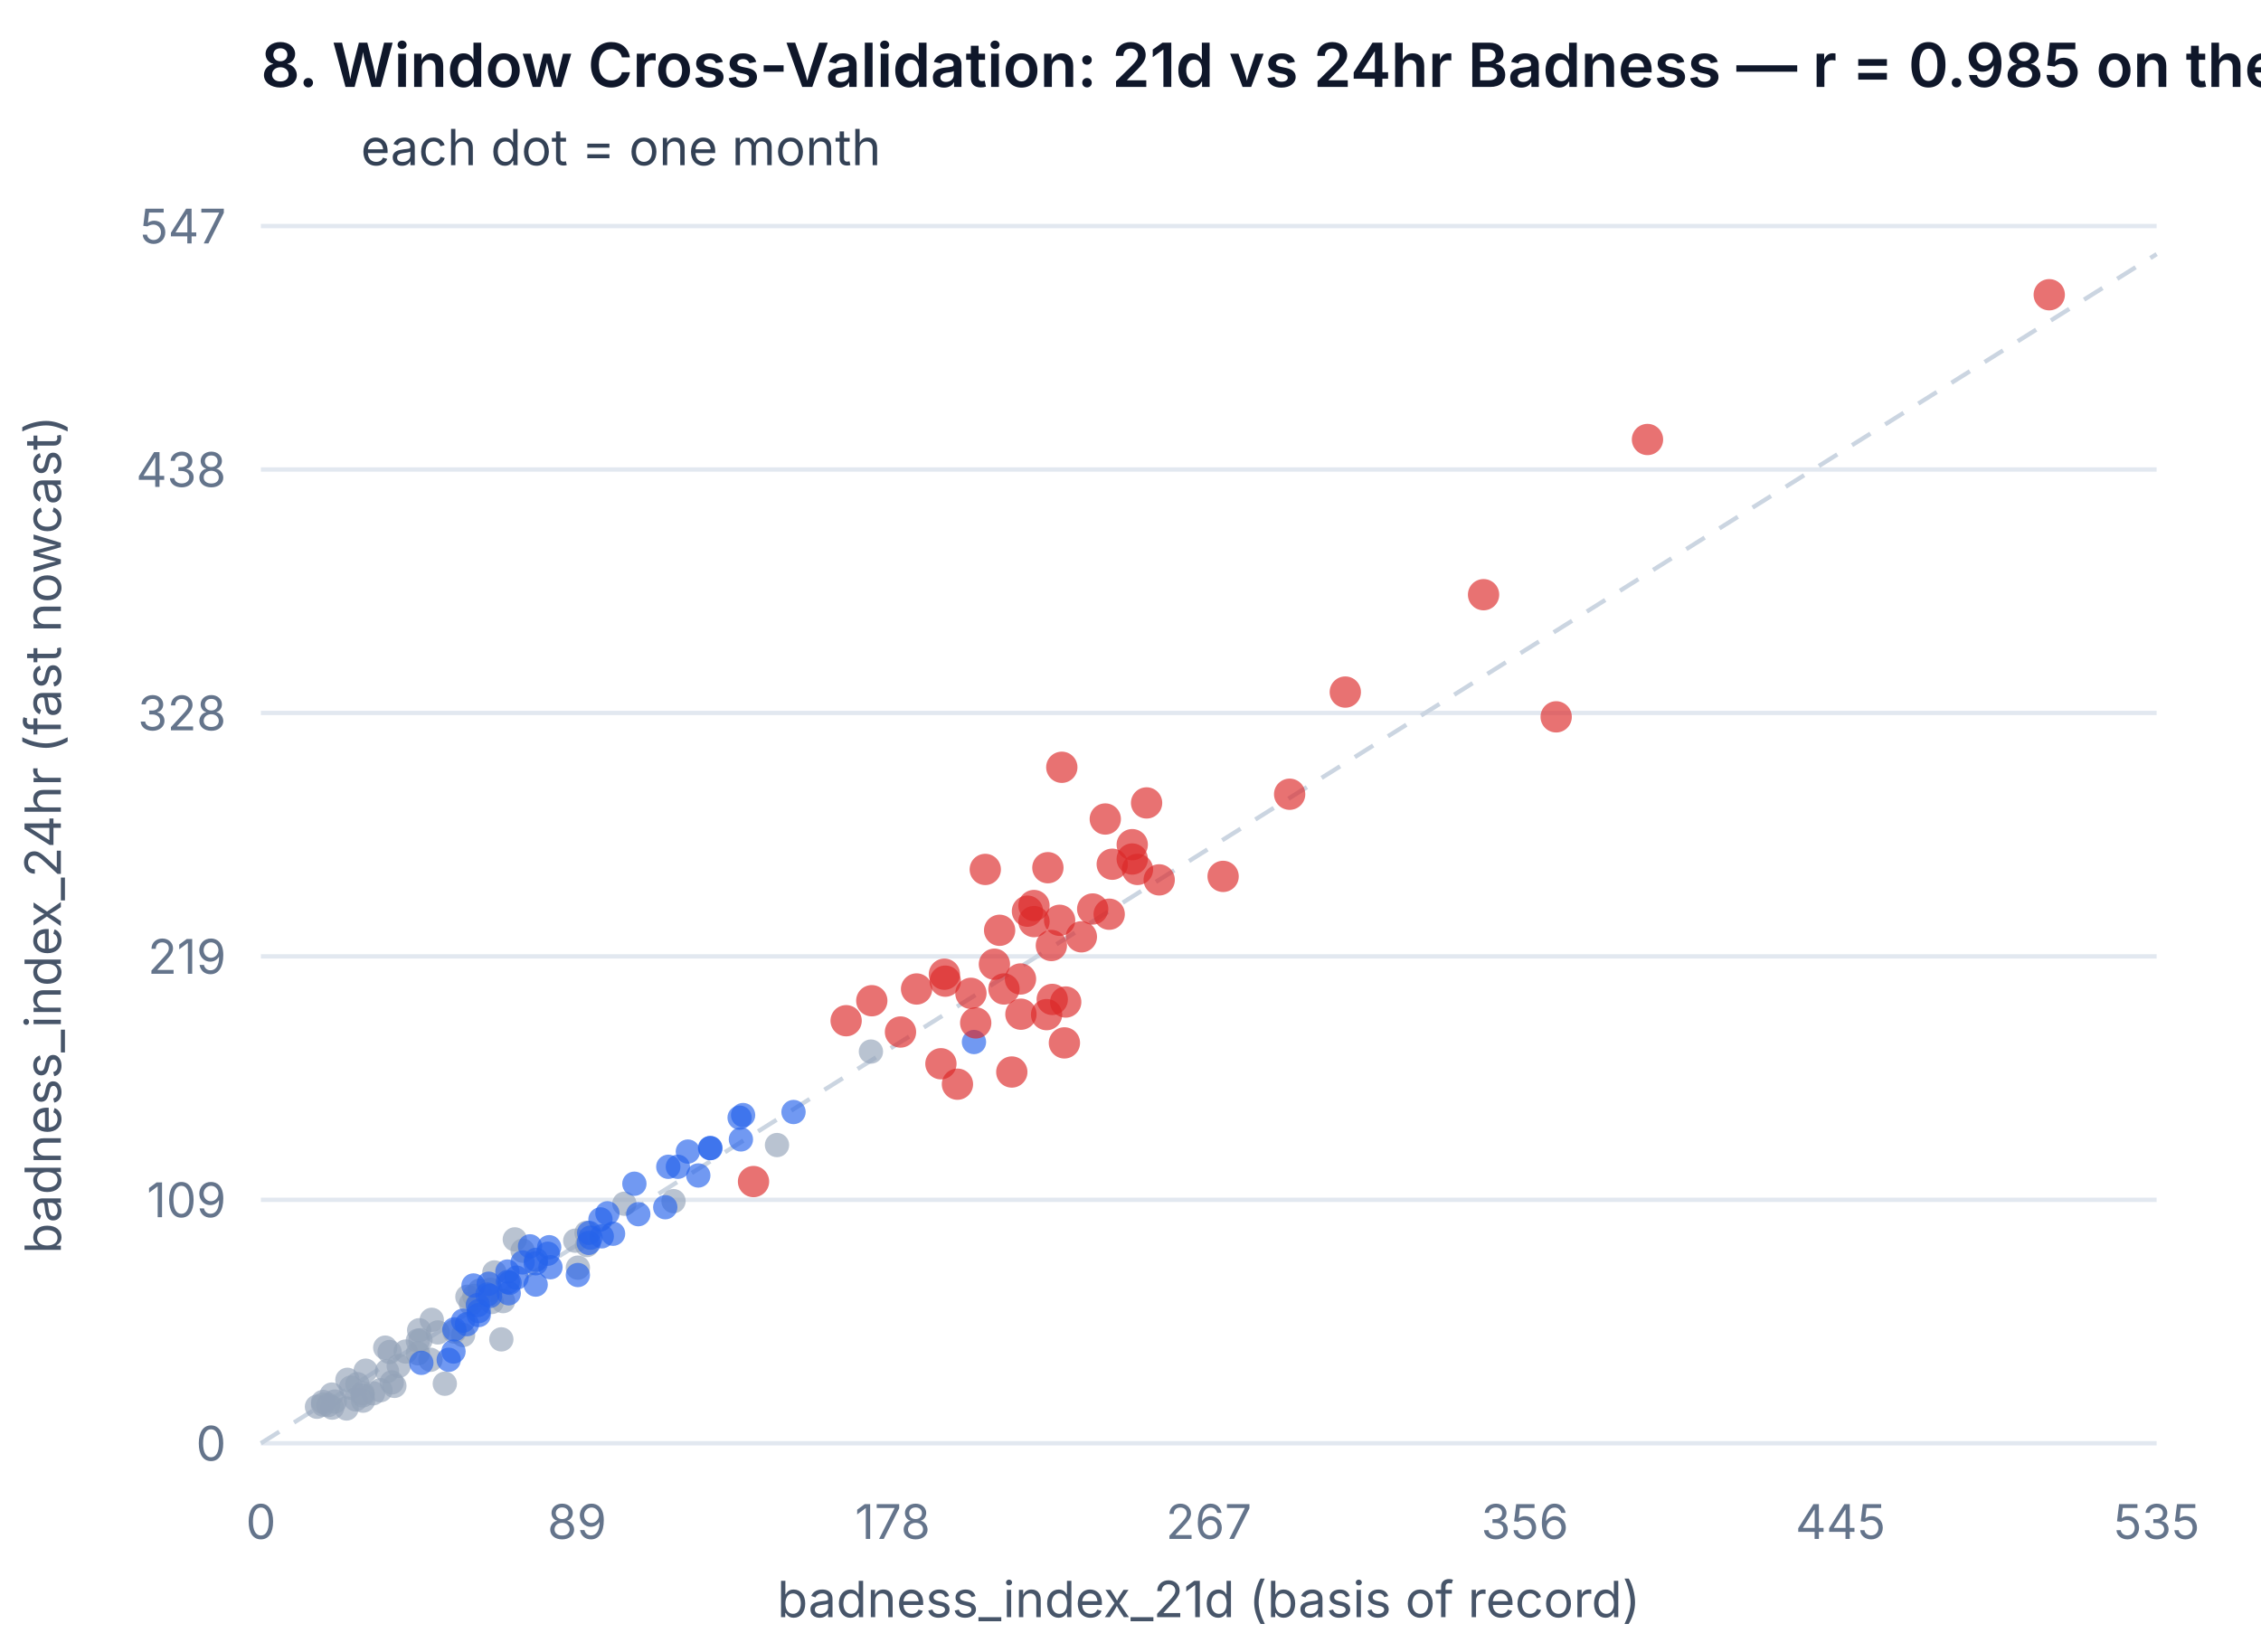
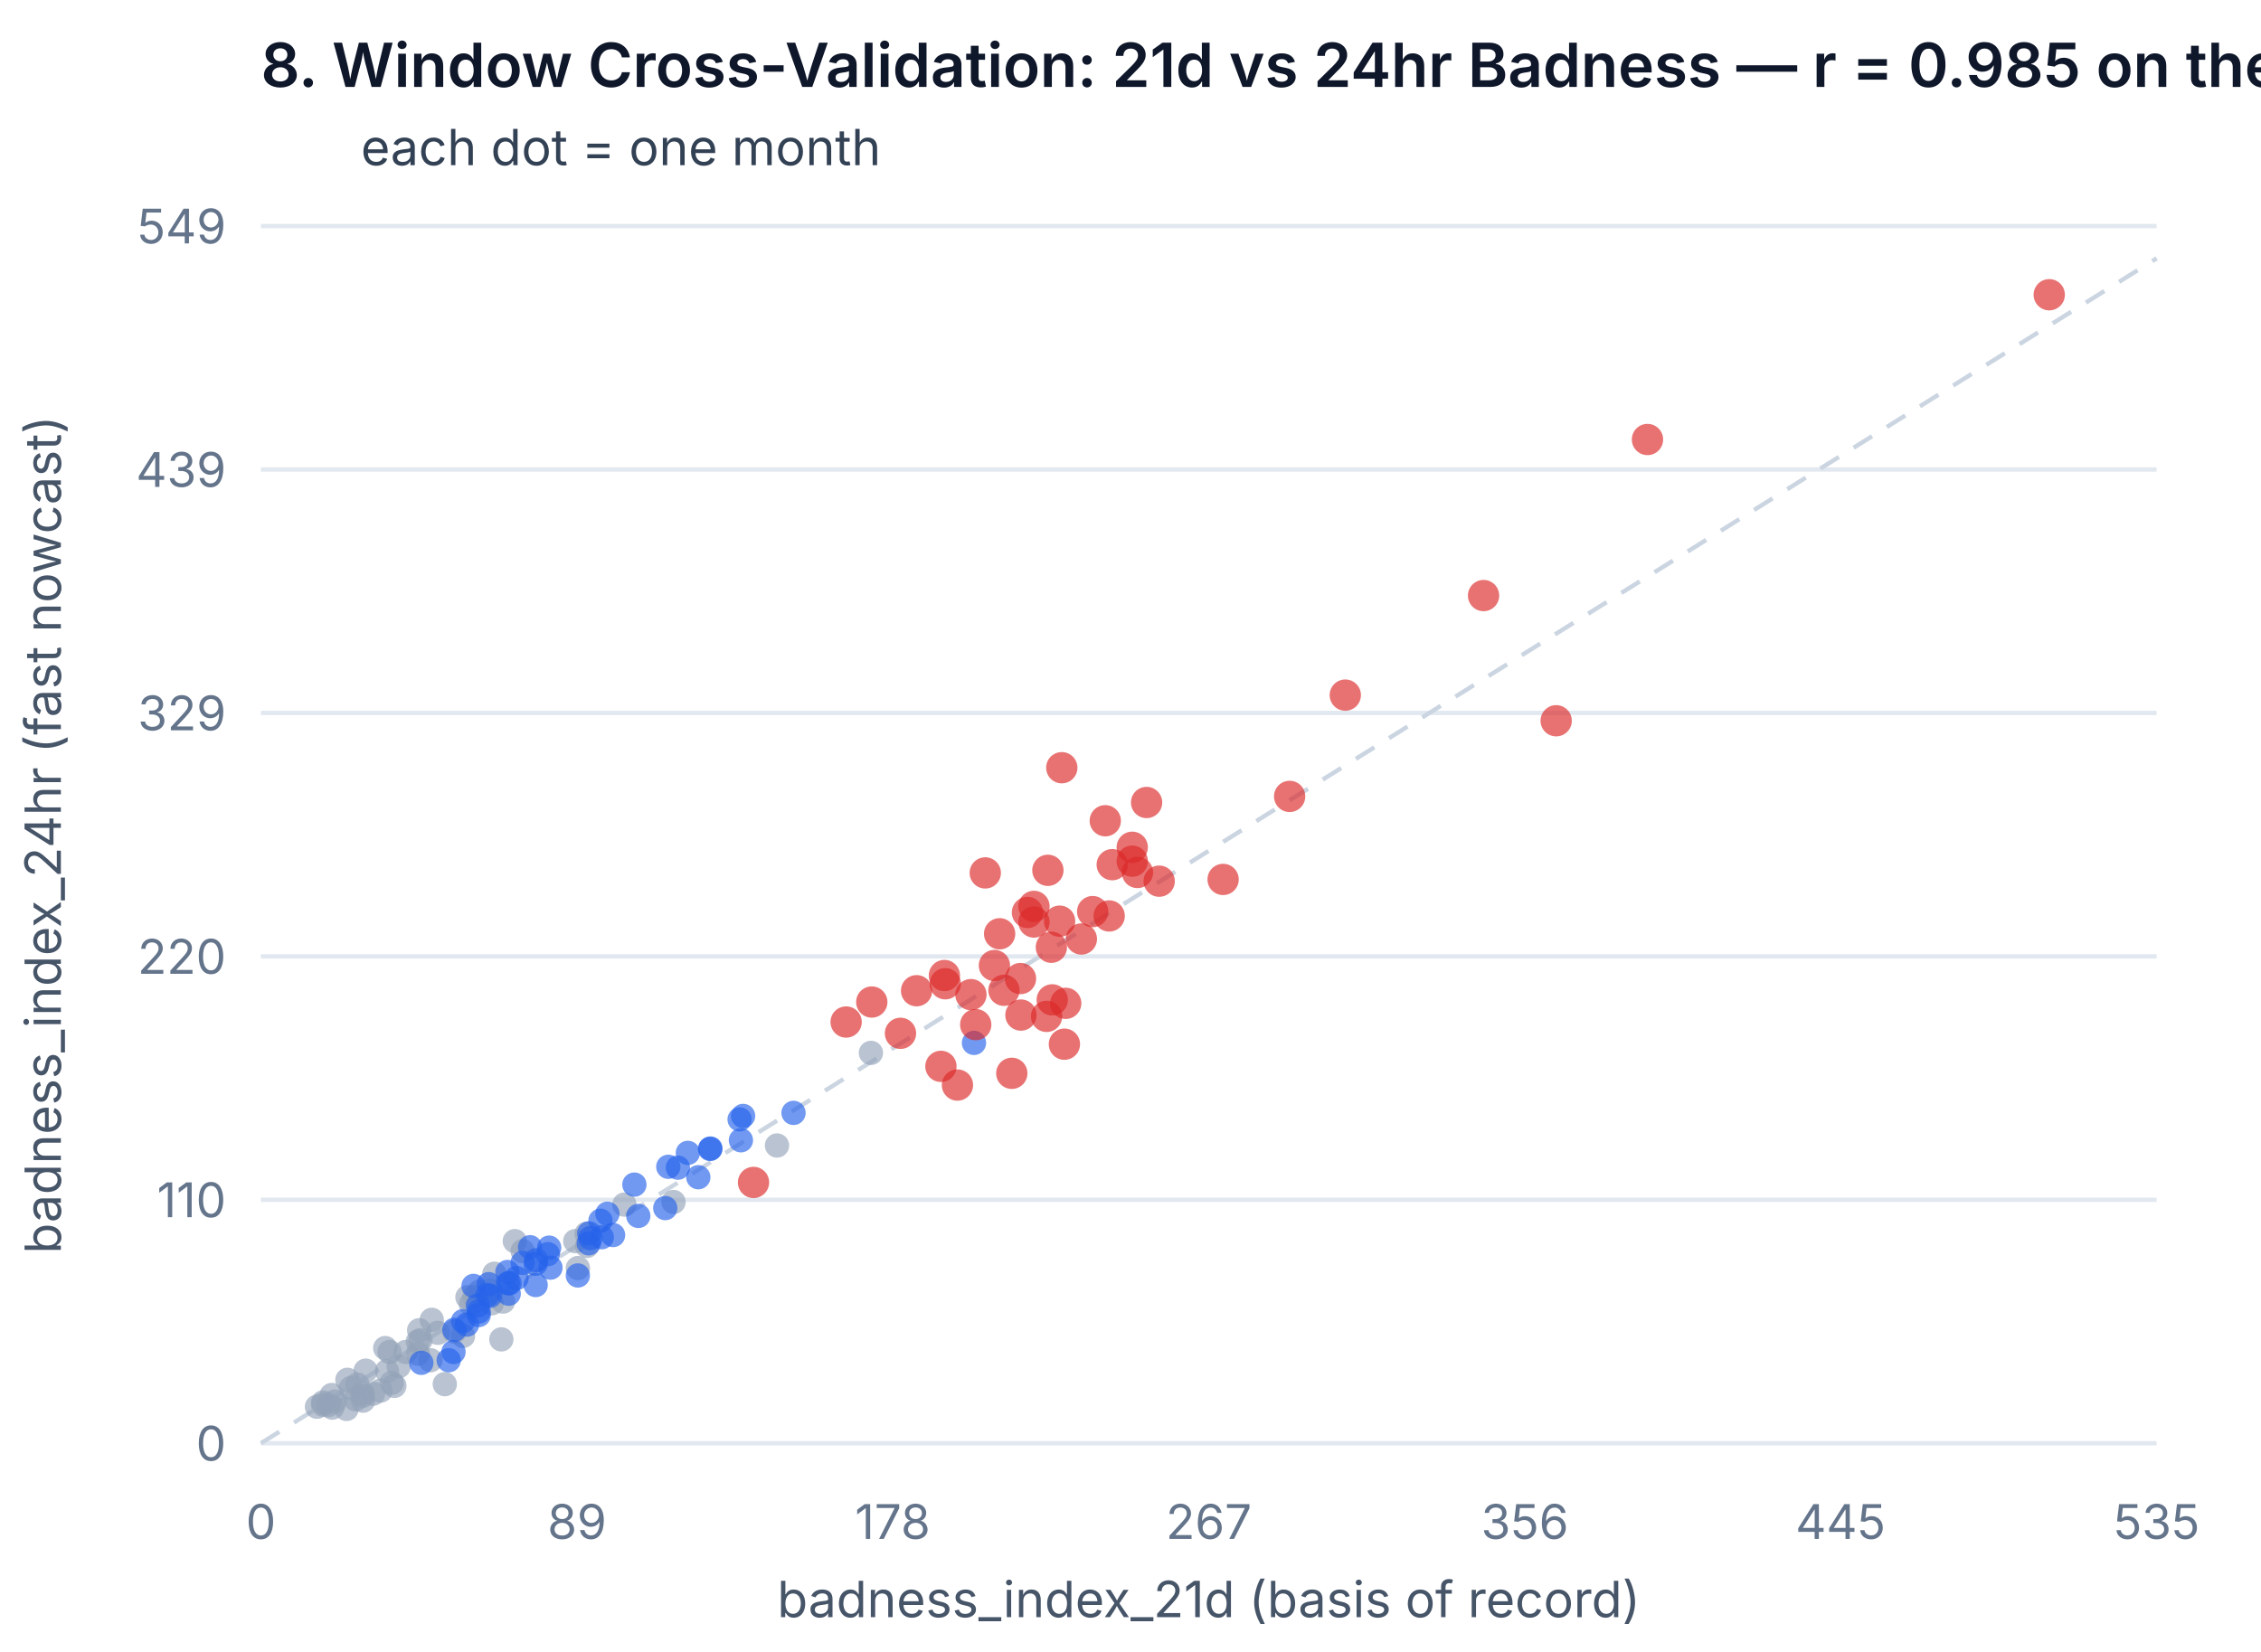
<svg xmlns="http://www.w3.org/2000/svg" viewBox="0 0 520 380" width="520" height="380" style="background:#fff;border:1px solid #e2e8f0;border-radius:8px">
  <text x="60" y="20" fill="#0f172a" font-size="14" font-weight="600" font-family="system-ui, -apple-system, sans-serif">8. Window Cross-Validation: 21d vs 24hr Badness — r = 0.985 on the identity line; grey &lt;2019, blue 2019-22, red 2023+</text>
  <line x1="60" y1="34" x2="78" y2="34" stroke="#94a3b8" stroke-width="0" />
  <text x="83" y="38" fill="#334155" font-size="11.5" font-family="system-ui, -apple-system, sans-serif">each dot = one month</text>
  <line x1="60" y1="332.0" x2="496" y2="332.0" stroke="#e2e8f0" />
  <text x="52" y="336.0" text-anchor="end" fill="#64748b" font-size="11" font-family="system-ui, -apple-system, sans-serif">0</text>
  <line x1="60" y1="276.0" x2="496" y2="276.0" stroke="#e2e8f0" />
-   <text x="52" y="280.0" text-anchor="end" fill="#64748b" font-size="11" font-family="system-ui, -apple-system, sans-serif">109</text>
+   <text x="52" y="280.0" text-anchor="end" fill="#64748b" font-size="11" font-family="system-ui, -apple-system, sans-serif">110</text>
  <line x1="60" y1="220.0" x2="496" y2="220.0" stroke="#e2e8f0" />
-   <text x="52" y="224.0" text-anchor="end" fill="#64748b" font-size="11" font-family="system-ui, -apple-system, sans-serif">219</text>
+   <text x="52" y="224.0" text-anchor="end" fill="#64748b" font-size="11" font-family="system-ui, -apple-system, sans-serif">220</text>
  <line x1="60" y1="164.0" x2="496" y2="164.0" stroke="#e2e8f0" />
-   <text x="52" y="168.0" text-anchor="end" fill="#64748b" font-size="11" font-family="system-ui, -apple-system, sans-serif">328</text>
+   <text x="52" y="168.0" text-anchor="end" fill="#64748b" font-size="11" font-family="system-ui, -apple-system, sans-serif">329</text>
  <line x1="60" y1="108.0" x2="496" y2="108.0" stroke="#e2e8f0" />
-   <text x="52" y="112.0" text-anchor="end" fill="#64748b" font-size="11" font-family="system-ui, -apple-system, sans-serif">438</text>
+   <text x="52" y="112.0" text-anchor="end" fill="#64748b" font-size="11" font-family="system-ui, -apple-system, sans-serif">439</text>
  <line x1="60" y1="52.0" x2="496" y2="52.0" stroke="#e2e8f0" />
-   <text x="52" y="56.0" text-anchor="end" fill="#64748b" font-size="11" font-family="system-ui, -apple-system, sans-serif">547</text>
-   <line x1="60" y1="332" x2="496" y2="58.449" stroke="#cbd5e1" stroke-dasharray="5 4" />
-   <circle cx="154.9" cy="276.3" r="2.8" fill="#94a3b8" opacity="0.65" />
-   <circle cx="178.7" cy="263.4" r="2.8" fill="#94a3b8" opacity="0.65" />
-   <circle cx="200.3" cy="241.9" r="2.8" fill="#94a3b8" opacity="0.65" />
-   <circle cx="132.3" cy="285.4" r="2.8" fill="#94a3b8" opacity="0.65" />
-   <circle cx="143.6" cy="276.9" r="2.8" fill="#94a3b8" opacity="0.65" />
-   <circle cx="135.0" cy="286.4" r="2.8" fill="#94a3b8" opacity="0.65" />
+   <text x="52" y="56.0" text-anchor="end" fill="#64748b" font-size="11" font-family="system-ui, -apple-system, sans-serif">549</text>
+   <line x1="60" y1="332" x2="496" y2="59.431" stroke="#cbd5e1" stroke-dasharray="5 4" />
+   <circle cx="154.9" cy="276.5" r="2.8" fill="#94a3b8" opacity="0.65" />
+   <circle cx="178.7" cy="263.5" r="2.8" fill="#94a3b8" opacity="0.65" />
+   <circle cx="200.3" cy="242.2" r="2.8" fill="#94a3b8" opacity="0.65" />
+   <circle cx="132.3" cy="285.5" r="2.8" fill="#94a3b8" opacity="0.65" />
+   <circle cx="143.6" cy="277.1" r="2.8" fill="#94a3b8" opacity="0.65" />
+   <circle cx="135.0" cy="286.6" r="2.8" fill="#94a3b8" opacity="0.65" />
  <circle cx="115.3" cy="308.1" r="2.8" fill="#94a3b8" opacity="0.65" />
-   <circle cx="120.2" cy="287.7" r="2.8" fill="#94a3b8" opacity="0.65" />
-   <circle cx="115.7" cy="299.3" r="2.8" fill="#94a3b8" opacity="0.65" />
-   <circle cx="99.0" cy="312.8" r="2.8" fill="#94a3b8" opacity="0.65" />
-   <circle cx="91.7" cy="314.2" r="2.8" fill="#94a3b8" opacity="0.65" />
-   <circle cx="134.9" cy="283.6" r="2.8" fill="#94a3b8" opacity="0.65" />
+   <circle cx="120.2" cy="287.8" r="2.8" fill="#94a3b8" opacity="0.65" />
+   <circle cx="115.7" cy="299.4" r="2.8" fill="#94a3b8" opacity="0.65" />
+   <circle cx="99.0" cy="312.9" r="2.8" fill="#94a3b8" opacity="0.65" />
+   <circle cx="91.7" cy="314.3" r="2.8" fill="#94a3b8" opacity="0.65" />
+   <circle cx="134.9" cy="283.8" r="2.8" fill="#94a3b8" opacity="0.65" />
  <circle cx="89.0" cy="315.4" r="2.8" fill="#94a3b8" opacity="0.65" />
  <circle cx="96.7" cy="308.3" r="2.8" fill="#94a3b8" opacity="0.65" />
  <circle cx="104.5" cy="306.3" r="2.8" fill="#94a3b8" opacity="0.65" />
  <circle cx="90.7" cy="318.8" r="2.8" fill="#94a3b8" opacity="0.65" />
-   <circle cx="87.5" cy="319.8" r="2.8" fill="#94a3b8" opacity="0.65" />
-   <circle cx="106.5" cy="307.1" r="2.8" fill="#94a3b8" opacity="0.65" />
-   <circle cx="102.3" cy="318.3" r="2.8" fill="#94a3b8" opacity="0.65" />
-   <circle cx="96.1" cy="311.3" r="2.8" fill="#94a3b8" opacity="0.65" />
-   <circle cx="112.8" cy="296.7" r="2.8" fill="#94a3b8" opacity="0.65" />
-   <circle cx="132.9" cy="291.6" r="2.8" fill="#94a3b8" opacity="0.65" />
-   <circle cx="100.7" cy="306.5" r="2.8" fill="#94a3b8" opacity="0.65" />
-   <circle cx="110.3" cy="296.9" r="2.8" fill="#94a3b8" opacity="0.65" />
-   <circle cx="109.1" cy="298.1" r="2.8" fill="#94a3b8" opacity="0.65" />
-   <circle cx="85.8" cy="320.5" r="2.8" fill="#94a3b8" opacity="0.65" />
-   <circle cx="96.1" cy="308.4" r="2.8" fill="#94a3b8" opacity="0.65" />
-   <circle cx="118.4" cy="285.1" r="2.8" fill="#94a3b8" opacity="0.65" />
-   <circle cx="113.1" cy="299.5" r="2.8" fill="#94a3b8" opacity="0.65" />
-   <circle cx="90.1" cy="318.0" r="2.8" fill="#94a3b8" opacity="0.65" />
-   <circle cx="113.7" cy="292.7" r="2.8" fill="#94a3b8" opacity="0.65" />
-   <circle cx="79.7" cy="324.0" r="2.8" fill="#94a3b8" opacity="0.65" />
+   <circle cx="87.5" cy="319.9" r="2.8" fill="#94a3b8" opacity="0.65" />
+   <circle cx="106.5" cy="307.3" r="2.8" fill="#94a3b8" opacity="0.65" />
+   <circle cx="102.3" cy="318.4" r="2.8" fill="#94a3b8" opacity="0.65" />
+   <circle cx="96.1" cy="311.4" r="2.8" fill="#94a3b8" opacity="0.65" />
+   <circle cx="112.8" cy="296.9" r="2.8" fill="#94a3b8" opacity="0.65" />
+   <circle cx="132.9" cy="291.7" r="2.8" fill="#94a3b8" opacity="0.65" />
+   <circle cx="100.7" cy="306.6" r="2.8" fill="#94a3b8" opacity="0.65" />
+   <circle cx="110.3" cy="297.1" r="2.8" fill="#94a3b8" opacity="0.65" />
+   <circle cx="109.1" cy="298.3" r="2.8" fill="#94a3b8" opacity="0.65" />
+   <circle cx="85.8" cy="320.6" r="2.8" fill="#94a3b8" opacity="0.65" />
+   <circle cx="96.1" cy="308.6" r="2.8" fill="#94a3b8" opacity="0.65" />
+   <circle cx="118.4" cy="285.5" r="2.8" fill="#94a3b8" opacity="0.65" />
+   <circle cx="113.1" cy="299.8" r="2.8" fill="#94a3b8" opacity="0.65" />
+   <circle cx="90.1" cy="318.1" r="2.8" fill="#94a3b8" opacity="0.65" />
+   <circle cx="113.7" cy="293.0" r="2.8" fill="#94a3b8" opacity="0.65" />
+   <circle cx="79.7" cy="324.1" r="2.8" fill="#94a3b8" opacity="0.65" />
  <circle cx="83.5" cy="322.2" r="2.8" fill="#94a3b8" opacity="0.65" />
-   <circle cx="93.3" cy="310.9" r="2.8" fill="#94a3b8" opacity="0.65" />
-   <circle cx="108.3" cy="299.9" r="2.8" fill="#94a3b8" opacity="0.65" />
-   <circle cx="80.7" cy="319.2" r="2.8" fill="#94a3b8" opacity="0.65" />
-   <circle cx="82.2" cy="318.4" r="2.8" fill="#94a3b8" opacity="0.65" />
-   <circle cx="107.5" cy="298.3" r="2.8" fill="#94a3b8" opacity="0.65" />
+   <circle cx="93.3" cy="311.0" r="2.8" fill="#94a3b8" opacity="0.65" />
+   <circle cx="108.3" cy="300.0" r="2.8" fill="#94a3b8" opacity="0.65" />
+   <circle cx="80.7" cy="319.3" r="2.8" fill="#94a3b8" opacity="0.65" />
+   <circle cx="82.2" cy="318.5" r="2.8" fill="#94a3b8" opacity="0.65" />
+   <circle cx="107.5" cy="298.4" r="2.8" fill="#94a3b8" opacity="0.65" />
  <circle cx="83.4" cy="320.5" r="2.8" fill="#94a3b8" opacity="0.65" />
-   <circle cx="83.4" cy="321.0" r="2.8" fill="#94a3b8" opacity="0.65" />
-   <circle cx="88.6" cy="310.0" r="2.8" fill="#94a3b8" opacity="0.65" />
+   <circle cx="83.4" cy="321.1" r="2.8" fill="#94a3b8" opacity="0.65" />
+   <circle cx="88.6" cy="310.1" r="2.8" fill="#94a3b8" opacity="0.65" />
  <circle cx="74.3" cy="323.1" r="2.8" fill="#94a3b8" opacity="0.65" />
  <circle cx="77.0" cy="322.4" r="2.8" fill="#94a3b8" opacity="0.65" />
  <circle cx="76.4" cy="323.8" r="2.8" fill="#94a3b8" opacity="0.65" />
-   <circle cx="74.3" cy="322.5" r="2.8" fill="#94a3b8" opacity="0.65" />
+   <circle cx="74.3" cy="322.6" r="2.8" fill="#94a3b8" opacity="0.65" />
  <circle cx="84.1" cy="315.3" r="2.8" fill="#94a3b8" opacity="0.65" />
  <circle cx="72.9" cy="323.6" r="2.8" fill="#94a3b8" opacity="0.65" />
  <circle cx="79.9" cy="317.4" r="2.8" fill="#94a3b8" opacity="0.65" />
  <circle cx="89.6" cy="311.0" r="2.8" fill="#94a3b8" opacity="0.65" />
-   <circle cx="76.3" cy="320.8" r="2.8" fill="#94a3b8" opacity="0.65" />
+   <circle cx="76.3" cy="320.9" r="2.8" fill="#94a3b8" opacity="0.65" />
  <circle cx="75.5" cy="323.2" r="2.8" fill="#94a3b8" opacity="0.65" />
  <circle cx="81.8" cy="321.9" r="2.8" fill="#94a3b8" opacity="0.65" />
  <circle cx="96.4" cy="306.0" r="2.8" fill="#94a3b8" opacity="0.65" />
  <circle cx="99.3" cy="303.6" r="2.8" fill="#94a3b8" opacity="0.65" />
-   <circle cx="108.9" cy="295.7" r="2.8" fill="#2563eb" opacity="0.65" />
-   <circle cx="110.1" cy="301.6" r="2.8" fill="#2563eb" opacity="0.65" />
-   <circle cx="116.7" cy="292.5" r="2.8" fill="#2563eb" opacity="0.65" />
-   <circle cx="126.6" cy="291.5" r="2.8" fill="#2563eb" opacity="0.65" />
-   <circle cx="121.9" cy="286.7" r="2.8" fill="#2563eb" opacity="0.65" />
-   <circle cx="117.2" cy="295.1" r="2.8" fill="#2563eb" opacity="0.65" />
-   <circle cx="170.4" cy="262.1" r="2.8" fill="#2563eb" opacity="0.65" />
-   <circle cx="123.3" cy="289.8" r="2.8" fill="#2563eb" opacity="0.65" />
-   <circle cx="107.4" cy="304.6" r="2.8" fill="#2563eb" opacity="0.65" />
+   <circle cx="108.9" cy="295.8" r="2.8" fill="#2563eb" opacity="0.65" />
+   <circle cx="110.1" cy="301.7" r="2.8" fill="#2563eb" opacity="0.65" />
+   <circle cx="116.7" cy="292.6" r="2.8" fill="#2563eb" opacity="0.65" />
+   <circle cx="126.6" cy="291.6" r="2.8" fill="#2563eb" opacity="0.65" />
+   <circle cx="121.9" cy="286.9" r="2.8" fill="#2563eb" opacity="0.65" />
+   <circle cx="117.2" cy="295.2" r="2.8" fill="#2563eb" opacity="0.65" />
+   <circle cx="170.4" cy="262.3" r="2.8" fill="#2563eb" opacity="0.65" />
+   <circle cx="123.3" cy="289.9" r="2.8" fill="#2563eb" opacity="0.65" />
+   <circle cx="107.4" cy="304.7" r="2.8" fill="#2563eb" opacity="0.65" />
  <circle cx="153.7" cy="268.4" r="2.8" fill="#2563eb" opacity="0.65" />
-   <circle cx="145.9" cy="272.3" r="2.8" fill="#2563eb" opacity="0.65" />
-   <circle cx="138.4" cy="284.4" r="2.8" fill="#2563eb" opacity="0.65" />
-   <circle cx="126.0" cy="288.4" r="2.8" fill="#2563eb" opacity="0.65" />
-   <circle cx="135.8" cy="284.7" r="2.8" fill="#2563eb" opacity="0.65" />
-   <circle cx="155.9" cy="268.4" r="2.8" fill="#2563eb" opacity="0.65" />
-   <circle cx="224.0" cy="239.7" r="2.8" fill="#2563eb" opacity="0.65" />
-   <circle cx="170.9" cy="256.5" r="2.8" fill="#2563eb" opacity="0.65" />
-   <circle cx="158.2" cy="264.9" r="2.8" fill="#2563eb" opacity="0.65" />
-   <circle cx="153.0" cy="277.7" r="2.8" fill="#2563eb" opacity="0.65" />
-   <circle cx="163.4" cy="264.1" r="2.8" fill="#2563eb" opacity="0.65" />
-   <circle cx="163.3" cy="264.1" r="2.8" fill="#2563eb" opacity="0.65" />
-   <circle cx="139.7" cy="279.1" r="2.8" fill="#2563eb" opacity="0.65" />
-   <circle cx="138.1" cy="280.5" r="2.8" fill="#2563eb" opacity="0.65" />
-   <circle cx="135.4" cy="285.9" r="2.8" fill="#2563eb" opacity="0.65" />
-   <circle cx="123.2" cy="295.5" r="2.8" fill="#2563eb" opacity="0.65" />
+   <circle cx="145.9" cy="272.5" r="2.8" fill="#2563eb" opacity="0.65" />
+   <circle cx="138.4" cy="284.6" r="2.8" fill="#2563eb" opacity="0.65" />
+   <circle cx="126.0" cy="288.5" r="2.8" fill="#2563eb" opacity="0.65" />
+   <circle cx="135.8" cy="284.8" r="2.8" fill="#2563eb" opacity="0.65" />
+   <circle cx="155.9" cy="268.6" r="2.8" fill="#2563eb" opacity="0.65" />
+   <circle cx="224.0" cy="239.9" r="2.8" fill="#2563eb" opacity="0.65" />
+   <circle cx="170.9" cy="256.7" r="2.8" fill="#2563eb" opacity="0.65" />
+   <circle cx="158.2" cy="265.2" r="2.8" fill="#2563eb" opacity="0.65" />
+   <circle cx="153.0" cy="277.9" r="2.8" fill="#2563eb" opacity="0.65" />
+   <circle cx="163.4" cy="264.2" r="2.8" fill="#2563eb" opacity="0.65" />
+   <circle cx="163.3" cy="264.3" r="2.8" fill="#2563eb" opacity="0.65" />
+   <circle cx="139.7" cy="279.2" r="2.8" fill="#2563eb" opacity="0.65" />
+   <circle cx="138.1" cy="280.8" r="2.8" fill="#2563eb" opacity="0.65" />
+   <circle cx="135.4" cy="286.0" r="2.8" fill="#2563eb" opacity="0.65" />
+   <circle cx="123.2" cy="295.6" r="2.8" fill="#2563eb" opacity="0.65" />
  <circle cx="112.7" cy="298.1" r="2.8" fill="#2563eb" opacity="0.65" />
-   <circle cx="109.9" cy="300.2" r="2.8" fill="#2563eb" opacity="0.65" />
-   <circle cx="104.3" cy="310.9" r="2.8" fill="#2563eb" opacity="0.65" />
-   <circle cx="120.2" cy="290.4" r="2.8" fill="#2563eb" opacity="0.65" />
-   <circle cx="104.5" cy="305.8" r="2.8" fill="#2563eb" opacity="0.65" />
+   <circle cx="109.9" cy="300.3" r="2.8" fill="#2563eb" opacity="0.65" />
+   <circle cx="104.3" cy="311.0" r="2.8" fill="#2563eb" opacity="0.65" />
+   <circle cx="120.2" cy="290.5" r="2.8" fill="#2563eb" opacity="0.65" />
+   <circle cx="104.5" cy="305.9" r="2.8" fill="#2563eb" opacity="0.65" />
  <circle cx="96.9" cy="313.5" r="2.8" fill="#2563eb" opacity="0.65" />
  <circle cx="110.1" cy="302.5" r="2.8" fill="#2563eb" opacity="0.65" />
-   <circle cx="106.5" cy="303.8" r="2.8" fill="#2563eb" opacity="0.65" />
-   <circle cx="112.1" cy="297.8" r="2.8" fill="#2563eb" opacity="0.65" />
-   <circle cx="118.8" cy="293.9" r="2.8" fill="#2563eb" opacity="0.65" />
-   <circle cx="112.4" cy="295.3" r="2.8" fill="#2563eb" opacity="0.65" />
-   <circle cx="117.0" cy="297.5" r="2.8" fill="#2563eb" opacity="0.65" />
-   <circle cx="126.3" cy="286.9" r="2.8" fill="#2563eb" opacity="0.65" />
-   <circle cx="123.2" cy="290.6" r="2.8" fill="#2563eb" opacity="0.65" />
-   <circle cx="103.2" cy="312.8" r="2.8" fill="#2563eb" opacity="0.65" />
-   <circle cx="135.5" cy="283.6" r="2.8" fill="#2563eb" opacity="0.65" />
-   <circle cx="116.8" cy="294.9" r="2.8" fill="#2563eb" opacity="0.65" />
-   <circle cx="146.8" cy="279.3" r="2.8" fill="#2563eb" opacity="0.65" />
-   <circle cx="141.0" cy="283.8" r="2.8" fill="#2563eb" opacity="0.65" />
-   <circle cx="160.6" cy="270.4" r="2.8" fill="#2563eb" opacity="0.65" />
-   <circle cx="170.1" cy="257.1" r="2.8" fill="#2563eb" opacity="0.65" />
-   <circle cx="182.5" cy="255.8" r="2.8" fill="#2563eb" opacity="0.65" />
-   <circle cx="132.9" cy="293.3" r="2.8" fill="#2563eb" opacity="0.65" />
-   <circle cx="200.5" cy="230.2" r="3.6" fill="#dc2626" opacity="0.65" />
-   <circle cx="217.2" cy="224.1" r="3.6" fill="#dc2626" opacity="0.65" />
-   <circle cx="194.6" cy="234.8" r="3.6" fill="#dc2626" opacity="0.65" />
-   <circle cx="216.4" cy="244.7" r="3.6" fill="#dc2626" opacity="0.65" />
-   <circle cx="229.9" cy="214.0" r="3.6" fill="#dc2626" opacity="0.65" />
-   <circle cx="236.3" cy="209.6" r="3.6" fill="#dc2626" opacity="0.65" />
-   <circle cx="234.8" cy="233.3" r="3.6" fill="#dc2626" opacity="0.65" />
-   <circle cx="237.8" cy="208.3" r="3.6" fill="#dc2626" opacity="0.65" />
-   <circle cx="223.3" cy="228.5" r="3.6" fill="#dc2626" opacity="0.65" />
-   <circle cx="237.8" cy="212.0" r="3.6" fill="#dc2626" opacity="0.65" />
-   <circle cx="220.2" cy="249.4" r="3.6" fill="#dc2626" opacity="0.65" />
-   <circle cx="230.9" cy="227.5" r="3.6" fill="#dc2626" opacity="0.65" />
-   <circle cx="243.7" cy="211.7" r="3.6" fill="#dc2626" opacity="0.65" />
-   <circle cx="266.6" cy="202.4" r="3.6" fill="#dc2626" opacity="0.65" />
-   <circle cx="255.8" cy="198.8" r="3.6" fill="#dc2626" opacity="0.65" />
-   <circle cx="245.1" cy="230.5" r="3.6" fill="#dc2626" opacity="0.65" />
-   <circle cx="207.1" cy="237.4" r="3.6" fill="#dc2626" opacity="0.65" />
-   <circle cx="241.0" cy="199.6" r="3.6" fill="#dc2626" opacity="0.65" />
-   <circle cx="242.0" cy="229.9" r="3.6" fill="#dc2626" opacity="0.65" />
-   <circle cx="234.7" cy="225.2" r="3.6" fill="#dc2626" opacity="0.65" />
-   <circle cx="244.2" cy="176.5" r="3.6" fill="#dc2626" opacity="0.65" />
-   <circle cx="263.7" cy="184.7" r="3.6" fill="#dc2626" opacity="0.65" />
-   <circle cx="244.8" cy="239.9" r="3.6" fill="#dc2626" opacity="0.65" />
-   <circle cx="255.1" cy="210.3" r="3.6" fill="#dc2626" opacity="0.65" />
-   <circle cx="210.8" cy="227.5" r="3.6" fill="#dc2626" opacity="0.65" />
-   <circle cx="248.7" cy="215.5" r="3.6" fill="#dc2626" opacity="0.65" />
-   <circle cx="260.4" cy="194.3" r="3.6" fill="#dc2626" opacity="0.65" />
-   <circle cx="173.3" cy="271.8" r="3.6" fill="#dc2626" opacity="0.65" />
-   <circle cx="261.6" cy="200.0" r="3.6" fill="#dc2626" opacity="0.65" />
-   <circle cx="217.4" cy="225.7" r="3.6" fill="#dc2626" opacity="0.65" />
-   <circle cx="240.7" cy="233.4" r="3.6" fill="#dc2626" opacity="0.65" />
-   <circle cx="228.7" cy="221.8" r="3.6" fill="#dc2626" opacity="0.65" />
-   <circle cx="226.6" cy="200.0" r="3.6" fill="#dc2626" opacity="0.65" />
-   <circle cx="241.8" cy="217.5" r="3.6" fill="#dc2626" opacity="0.65" />
-   <circle cx="251.3" cy="209.1" r="3.6" fill="#dc2626" opacity="0.65" />
-   <circle cx="224.4" cy="235.3" r="3.6" fill="#dc2626" opacity="0.65" />
-   <circle cx="254.2" cy="188.4" r="3.6" fill="#dc2626" opacity="0.65" />
-   <circle cx="281.3" cy="201.6" r="3.6" fill="#dc2626" opacity="0.65" />
-   <circle cx="260.4" cy="197.6" r="3.6" fill="#dc2626" opacity="0.65" />
-   <circle cx="232.7" cy="246.6" r="3.6" fill="#dc2626" opacity="0.65" />
-   <circle cx="296.6" cy="182.7" r="3.6" fill="#dc2626" opacity="0.65" />
-   <circle cx="309.4" cy="159.2" r="3.6" fill="#dc2626" opacity="0.65" />
-   <circle cx="341.2" cy="136.8" r="3.6" fill="#dc2626" opacity="0.65" />
+   <circle cx="106.5" cy="303.9" r="2.8" fill="#2563eb" opacity="0.65" />
+   <circle cx="112.1" cy="297.9" r="2.8" fill="#2563eb" opacity="0.65" />
+   <circle cx="118.8" cy="294.0" r="2.8" fill="#2563eb" opacity="0.65" />
+   <circle cx="112.4" cy="295.4" r="2.8" fill="#2563eb" opacity="0.65" />
+   <circle cx="117.0" cy="297.6" r="2.8" fill="#2563eb" opacity="0.65" />
+   <circle cx="126.3" cy="287.0" r="2.8" fill="#2563eb" opacity="0.65" />
+   <circle cx="123.2" cy="290.7" r="2.8" fill="#2563eb" opacity="0.65" />
+   <circle cx="103.2" cy="312.9" r="2.8" fill="#2563eb" opacity="0.65" />
+   <circle cx="135.5" cy="283.7" r="2.8" fill="#2563eb" opacity="0.65" />
+   <circle cx="116.8" cy="295.2" r="2.8" fill="#2563eb" opacity="0.65" />
+   <circle cx="146.8" cy="279.7" r="2.8" fill="#2563eb" opacity="0.65" />
+   <circle cx="141.0" cy="284.1" r="2.8" fill="#2563eb" opacity="0.65" />
+   <circle cx="160.6" cy="270.8" r="2.8" fill="#2563eb" opacity="0.65" />
+   <circle cx="170.1" cy="257.5" r="2.8" fill="#2563eb" opacity="0.65" />
+   <circle cx="182.5" cy="256.0" r="2.8" fill="#2563eb" opacity="0.65" />
+   <circle cx="132.9" cy="293.4" r="2.8" fill="#2563eb" opacity="0.65" />
+   <circle cx="200.5" cy="230.5" r="3.6" fill="#dc2626" opacity="0.65" />
+   <circle cx="217.2" cy="224.4" r="3.6" fill="#dc2626" opacity="0.65" />
+   <circle cx="194.6" cy="235.1" r="3.6" fill="#dc2626" opacity="0.65" />
+   <circle cx="216.4" cy="245.3" r="3.6" fill="#dc2626" opacity="0.65" />
+   <circle cx="229.9" cy="214.8" r="3.6" fill="#dc2626" opacity="0.65" />
+   <circle cx="236.3" cy="209.9" r="3.6" fill="#dc2626" opacity="0.65" />
+   <circle cx="234.8" cy="233.5" r="3.6" fill="#dc2626" opacity="0.65" />
+   <circle cx="237.8" cy="208.5" r="3.6" fill="#dc2626" opacity="0.65" />
+   <circle cx="223.3" cy="228.8" r="3.6" fill="#dc2626" opacity="0.65" />
+   <circle cx="237.8" cy="212.1" r="3.6" fill="#dc2626" opacity="0.65" />
+   <circle cx="220.2" cy="249.6" r="3.6" fill="#dc2626" opacity="0.65" />
+   <circle cx="230.9" cy="227.8" r="3.6" fill="#dc2626" opacity="0.65" />
+   <circle cx="243.7" cy="211.9" r="3.6" fill="#dc2626" opacity="0.65" />
+   <circle cx="266.6" cy="202.7" r="3.6" fill="#dc2626" opacity="0.65" />
+   <circle cx="255.8" cy="198.9" r="3.6" fill="#dc2626" opacity="0.65" />
+   <circle cx="245.1" cy="230.8" r="3.6" fill="#dc2626" opacity="0.65" />
+   <circle cx="207.1" cy="237.7" r="3.6" fill="#dc2626" opacity="0.65" />
+   <circle cx="241.0" cy="200.2" r="3.6" fill="#dc2626" opacity="0.65" />
+   <circle cx="242.0" cy="230.0" r="3.6" fill="#dc2626" opacity="0.65" />
+   <circle cx="234.7" cy="225.1" r="3.6" fill="#dc2626" opacity="0.65" />
+   <circle cx="244.2" cy="176.6" r="3.6" fill="#dc2626" opacity="0.65" />
+   <circle cx="263.7" cy="184.6" r="3.6" fill="#dc2626" opacity="0.65" />
+   <circle cx="244.8" cy="240.2" r="3.6" fill="#dc2626" opacity="0.65" />
+   <circle cx="255.1" cy="210.7" r="3.6" fill="#dc2626" opacity="0.65" />
+   <circle cx="210.8" cy="227.9" r="3.6" fill="#dc2626" opacity="0.65" />
+   <circle cx="248.7" cy="216.0" r="3.6" fill="#dc2626" opacity="0.65" />
+   <circle cx="260.4" cy="194.9" r="3.6" fill="#dc2626" opacity="0.65" />
+   <circle cx="173.3" cy="272.0" r="3.6" fill="#dc2626" opacity="0.65" />
+   <circle cx="261.6" cy="200.7" r="3.6" fill="#dc2626" opacity="0.65" />
+   <circle cx="217.4" cy="226.3" r="3.6" fill="#dc2626" opacity="0.65" />
+   <circle cx="240.7" cy="233.8" r="3.6" fill="#dc2626" opacity="0.65" />
+   <circle cx="228.7" cy="222.1" r="3.6" fill="#dc2626" opacity="0.65" />
+   <circle cx="226.6" cy="200.8" r="3.6" fill="#dc2626" opacity="0.65" />
+   <circle cx="241.8" cy="217.9" r="3.6" fill="#dc2626" opacity="0.65" />
+   <circle cx="251.3" cy="209.7" r="3.6" fill="#dc2626" opacity="0.65" />
+   <circle cx="224.4" cy="235.7" r="3.6" fill="#dc2626" opacity="0.65" />
+   <circle cx="254.2" cy="188.8" r="3.6" fill="#dc2626" opacity="0.65" />
+   <circle cx="281.3" cy="202.3" r="3.6" fill="#dc2626" opacity="0.65" />
+   <circle cx="260.4" cy="198.1" r="3.6" fill="#dc2626" opacity="0.65" />
+   <circle cx="232.7" cy="246.9" r="3.6" fill="#dc2626" opacity="0.65" />
+   <circle cx="296.6" cy="183.2" r="3.6" fill="#dc2626" opacity="0.65" />
+   <circle cx="309.4" cy="159.9" r="3.6" fill="#dc2626" opacity="0.65" />
+   <circle cx="341.2" cy="137.0" r="3.6" fill="#dc2626" opacity="0.65" />
  <circle cx="378.9" cy="101.1" r="3.6" fill="#dc2626" opacity="0.65" />
-   <circle cx="357.9" cy="164.9" r="3.6" fill="#dc2626" opacity="0.65" />
+   <circle cx="357.9" cy="165.8" r="3.6" fill="#dc2626" opacity="0.65" />
  <circle cx="471.3" cy="67.8" r="3.6" fill="#dc2626" opacity="0.65" />
  <text x="278" y="372" text-anchor="middle" fill="#475569" font-size="11.5" font-family="system-ui, -apple-system, sans-serif">badness_index_21d (basis of record)</text>
  <text x="14" y="192" text-anchor="middle" fill="#475569" font-size="11.5" transform="rotate(-90 14 192)" font-family="system-ui, -apple-system, sans-serif">badness_index_24hr (fast nowcast)</text>
  <text x="60.0" y="354" text-anchor="middle" fill="#64748b" font-size="11" font-family="system-ui, -apple-system, sans-serif">0</text>
  <text x="132.7" y="354" text-anchor="middle" fill="#64748b" font-size="11" font-family="system-ui, -apple-system, sans-serif">89</text>
  <text x="205.3" y="354" text-anchor="middle" fill="#64748b" font-size="11" font-family="system-ui, -apple-system, sans-serif">178</text>
  <text x="278.0" y="354" text-anchor="middle" fill="#64748b" font-size="11" font-family="system-ui, -apple-system, sans-serif">267</text>
  <text x="350.7" y="354" text-anchor="middle" fill="#64748b" font-size="11" font-family="system-ui, -apple-system, sans-serif">356</text>
  <text x="423.3" y="354" text-anchor="middle" fill="#64748b" font-size="11" font-family="system-ui, -apple-system, sans-serif">445</text>
  <text x="496.0" y="354" text-anchor="middle" fill="#64748b" font-size="11" font-family="system-ui, -apple-system, sans-serif">535</text>
</svg>
